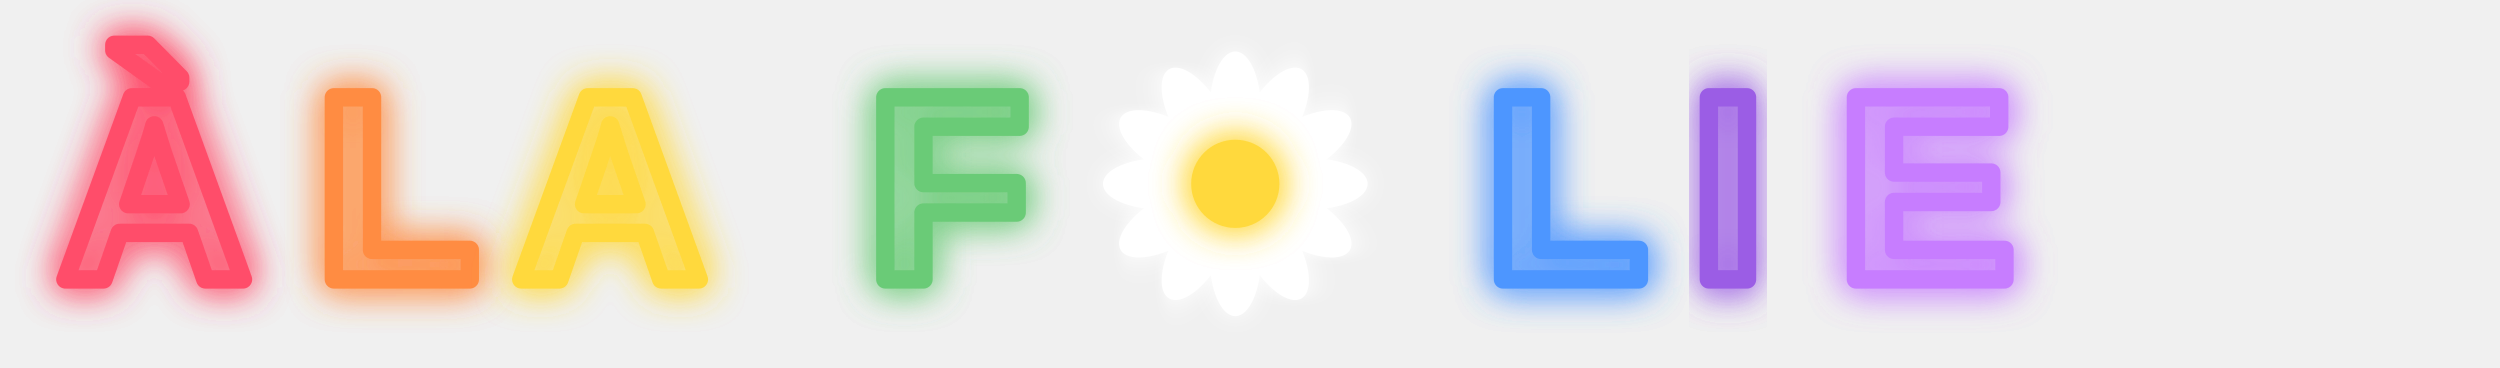
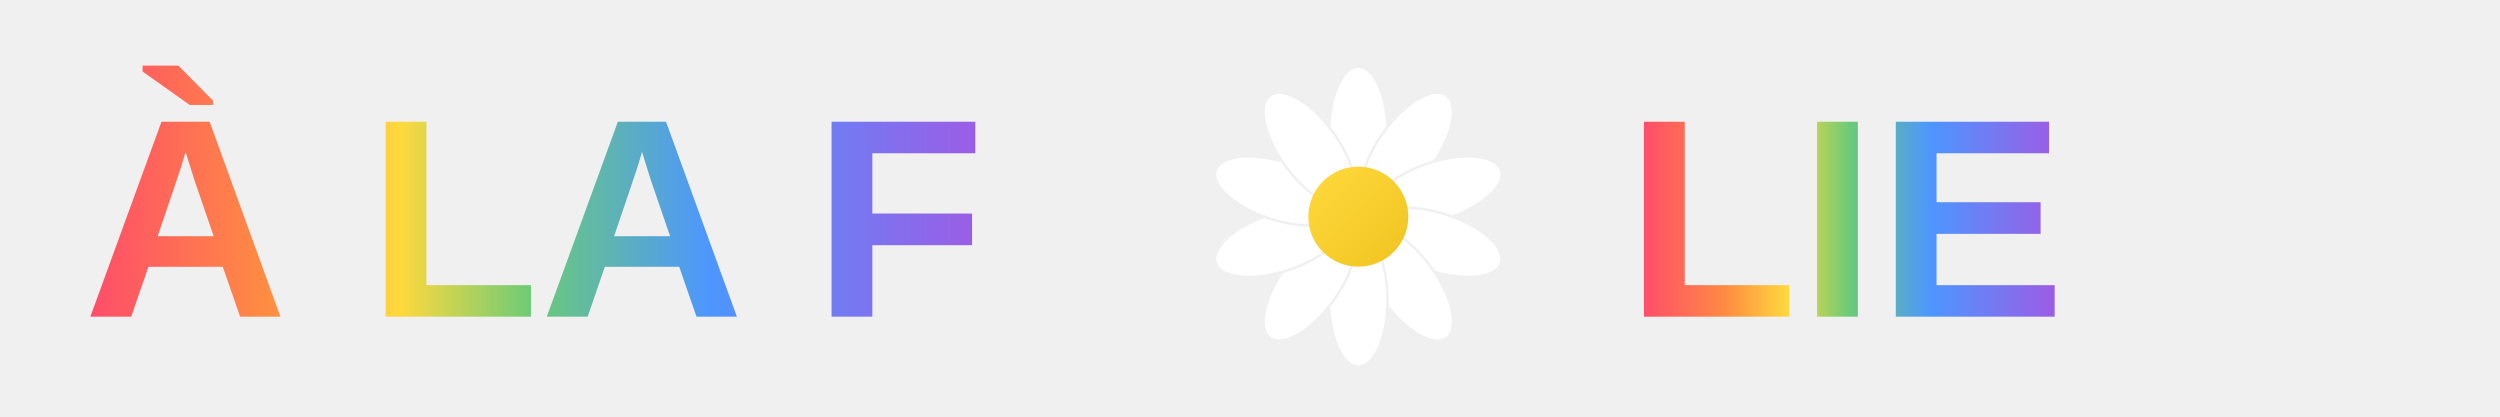
- <svg xmlns="http://www.w3.org/2000/svg" viewBox="0 0 340 50">
+ <svg xmlns="http://www.w3.org/2000/svg" viewBox="0 0 300 50">
  <defs>
-     <filter id="glow-red" x="-50%" y="-50%" width="200%" height="200%">
-       <feGaussianBlur stdDeviation="2.5" result="blur" />
-       <feMerge>
-         <feMergeNode in="blur" />
-         <feMergeNode in="blur" />
-         <feMergeNode in="SourceGraphic" />
-       </feMerge>
-     </filter>
-     <filter id="glow-orange" x="-50%" y="-50%" width="200%" height="200%">
-       <feGaussianBlur stdDeviation="2.5" result="blur" />
-       <feMerge>
-         <feMergeNode in="blur" />
-         <feMergeNode in="blur" />
-         <feMergeNode in="SourceGraphic" />
-       </feMerge>
-     </filter>
-     <filter id="glow-yellow" x="-50%" y="-50%" width="200%" height="200%">
-       <feGaussianBlur stdDeviation="2.5" result="blur" />
-       <feMerge>
-         <feMergeNode in="blur" />
-         <feMergeNode in="blur" />
-         <feMergeNode in="SourceGraphic" />
-       </feMerge>
-     </filter>
-     <filter id="glow-green" x="-50%" y="-50%" width="200%" height="200%">
-       <feGaussianBlur stdDeviation="2.5" result="blur" />
-       <feMerge>
-         <feMergeNode in="blur" />
-         <feMergeNode in="blur" />
-         <feMergeNode in="SourceGraphic" />
-       </feMerge>
-     </filter>
-     <filter id="glow-blue" x="-50%" y="-50%" width="200%" height="200%">
-       <feGaussianBlur stdDeviation="2.5" result="blur" />
-       <feMerge>
-         <feMergeNode in="blur" />
-         <feMergeNode in="blur" />
-         <feMergeNode in="SourceGraphic" />
-       </feMerge>
-     </filter>
-     <filter id="glow-purple" x="-50%" y="-50%" width="200%" height="200%">
-       <feGaussianBlur stdDeviation="2.5" result="blur" />
-       <feMerge>
-         <feMergeNode in="blur" />
-         <feMergeNode in="blur" />
-         <feMergeNode in="SourceGraphic" />
-       </feMerge>
-     </filter>
-     <filter id="glow-white" x="-50%" y="-50%" width="200%" height="200%">
-       <feGaussianBlur stdDeviation="1.5" result="blur" />
-       <feMerge>
-         <feMergeNode in="blur" />
-         <feMergeNode in="SourceGraphic" />
-       </feMerge>
-     </filter>
+     <linearGradient id="rainbow" x1="0%" y1="0%" x2="100%" y2="0%">
+       <stop offset="0%" style="stop-color:#ff4d6a" />
+       <stop offset="20%" style="stop-color:#ff8c42" />
+       <stop offset="35%" style="stop-color:#ffd93d" />
+       <stop offset="50%" style="stop-color:#6bcb77" />
+       <stop offset="70%" style="stop-color:#4d96ff" />
+       <stop offset="100%" style="stop-color:#9b5de5" />
+     </linearGradient>
+     <linearGradient id="daisy-center" x1="0%" y1="0%" x2="100%" y2="100%">
+       <stop offset="0%" style="stop-color:#ffd93d" />
+       <stop offset="100%" style="stop-color:#f0c420" />
+     </linearGradient>
  </defs>
  <style>
-     /* Neon pulse animation */
-     @keyframes neon-pulse {
-       0%, 100% { opacity: 1; }
-       50% { opacity: 0.85; }
-     }
-     @keyframes neon-flicker {
-       0%, 100% { opacity: 1; }
-       92% { opacity: 1; }
-       93% { opacity: 0.8; }
-       94% { opacity: 1; }
-       96% { opacity: 0.9; }
-       97% { opacity: 1; }
-     }
-     /* Daisy rotation */
    @keyframes daisy-spin {
      from { transform: rotate(0deg); }
      to { transform: rotate(360deg); }
    }
-     /* Daisy pulse */
-     @keyframes daisy-pulse {
-       0%, 100% { transform: scale(1); }
-       50% { transform: scale(1.05); }
+     @keyframes subtle-pulse {
+       0%, 100% { opacity: 1; }
+       50% { opacity: 0.9; }
    }

-     .neon-text {
+     .logo-text {
      font-family: 'Arial Rounded MT Bold', 'Helvetica Rounded', Arial, sans-serif;
-       font-size: 36px;
+       font-size: 34px;
      font-weight: bold;
-       fill: none;
-       stroke-width: 2.5;
-       stroke-linecap: round;
-       stroke-linejoin: round;
-     }
- 
-     .letter-a1 {
-       stroke: #ff4d6a;
-       filter: url(#glow-red);
-       animation: neon-pulse 2s ease-in-out infinite;
-     }
-     .letter-l1 {
-       stroke: #ff8c42;
-       filter: url(#glow-orange);
-       animation: neon-pulse 2s ease-in-out infinite 0.15s;
-     }
-     .letter-a2 {
-       stroke: #ffd93d;
-       filter: url(#glow-yellow);
-       animation: neon-pulse 2s ease-in-out infinite 0.3s;
-     }
-     .letter-f {
-       stroke: #6bcb77;
-       filter: url(#glow-green);
-       animation: neon-flicker 4s ease-in-out infinite;
-     }
-     .letter-l2 {
-       stroke: #4d96ff;
-       filter: url(#glow-blue);
-       animation: neon-pulse 2s ease-in-out infinite 0.6s;
-     }
-     .letter-i {
-       stroke: #9b5de5;
-       filter: url(#glow-purple);
-       animation: neon-pulse 2s ease-in-out infinite 0.75s;
-     }
-     .letter-e {
-       stroke: #c77dff;
-       filter: url(#glow-purple);
-       animation: neon-pulse 2s ease-in-out infinite 0.9s;
+       fill: url(#rainbow);
    }

    .daisy-group {
-       animation: daisy-pulse 3s ease-in-out infinite;
+       animation: subtle-pulse 3s ease-in-out infinite;
    }
    .daisy-petals {
-       animation: daisy-spin 20s linear infinite;
+       animation: daisy-spin 25s linear infinite;
      transform-origin: center;
    }
    .daisy-petal {
-       fill: #fff;
-       filter: url(#glow-white);
+       fill: #ffffff;
+       stroke: #f0f0f0;
+       stroke-width: 0.3;
    }
    .daisy-center {
-       fill: #ffd93d;
-       filter: url(#glow-yellow);
+       fill: url(#daisy-center);
    }
  </style>
-   <text x="8" y="38" class="neon-text letter-a1">À</text>
-   <text x="43" y="38" class="neon-text letter-l1">L</text>
-   <text x="70" y="38" class="neon-text letter-a2">A</text>
-   <text x="118" y="38" class="neon-text letter-f">F</text>
-   <g class="daisy-group" transform="translate(168, 25)">
+   <text x="10" y="38" class="logo-text">À LA F</text>
+   <g class="daisy-group" transform="translate(163, 26)">
    <g class="daisy-petals">
      <ellipse class="daisy-petal" cx="0" cy="-10" rx="3.5" ry="8" />
-       <ellipse class="daisy-petal" cx="0" cy="-10" rx="3.5" ry="8" transform="rotate(30)" />
-       <ellipse class="daisy-petal" cx="0" cy="-10" rx="3.5" ry="8" transform="rotate(60)" />
-       <ellipse class="daisy-petal" cx="0" cy="-10" rx="3.5" ry="8" transform="rotate(90)" />
-       <ellipse class="daisy-petal" cx="0" cy="-10" rx="3.5" ry="8" transform="rotate(120)" />
-       <ellipse class="daisy-petal" cx="0" cy="-10" rx="3.5" ry="8" transform="rotate(150)" />
+       <ellipse class="daisy-petal" cx="0" cy="-10" rx="3.5" ry="8" transform="rotate(36)" />
+       <ellipse class="daisy-petal" cx="0" cy="-10" rx="3.5" ry="8" transform="rotate(72)" />
+       <ellipse class="daisy-petal" cx="0" cy="-10" rx="3.5" ry="8" transform="rotate(108)" />
+       <ellipse class="daisy-petal" cx="0" cy="-10" rx="3.5" ry="8" transform="rotate(144)" />
      <ellipse class="daisy-petal" cx="0" cy="-10" rx="3.5" ry="8" transform="rotate(180)" />
-       <ellipse class="daisy-petal" cx="0" cy="-10" rx="3.5" ry="8" transform="rotate(210)" />
-       <ellipse class="daisy-petal" cx="0" cy="-10" rx="3.5" ry="8" transform="rotate(240)" />
-       <ellipse class="daisy-petal" cx="0" cy="-10" rx="3.5" ry="8" transform="rotate(270)" />
-       <ellipse class="daisy-petal" cx="0" cy="-10" rx="3.5" ry="8" transform="rotate(300)" />
-       <ellipse class="daisy-petal" cx="0" cy="-10" rx="3.5" ry="8" transform="rotate(330)" />
+       <ellipse class="daisy-petal" cx="0" cy="-10" rx="3.5" ry="8" transform="rotate(216)" />
+       <ellipse class="daisy-petal" cx="0" cy="-10" rx="3.5" ry="8" transform="rotate(252)" />
+       <ellipse class="daisy-petal" cx="0" cy="-10" rx="3.5" ry="8" transform="rotate(288)" />
+       <ellipse class="daisy-petal" cx="0" cy="-10" rx="3.5" ry="8" transform="rotate(324)" />
    </g>
    <circle class="daisy-center" cx="0" cy="0" r="6" />
  </g>
-   <text x="202" y="38" class="neon-text letter-l2">L</text>
-   <text x="230" y="38" class="neon-text letter-i">I</text>
-   <text x="250" y="38" class="neon-text letter-e">E</text>
+   <text x="195" y="38" class="logo-text">LIE</text>
</svg>
